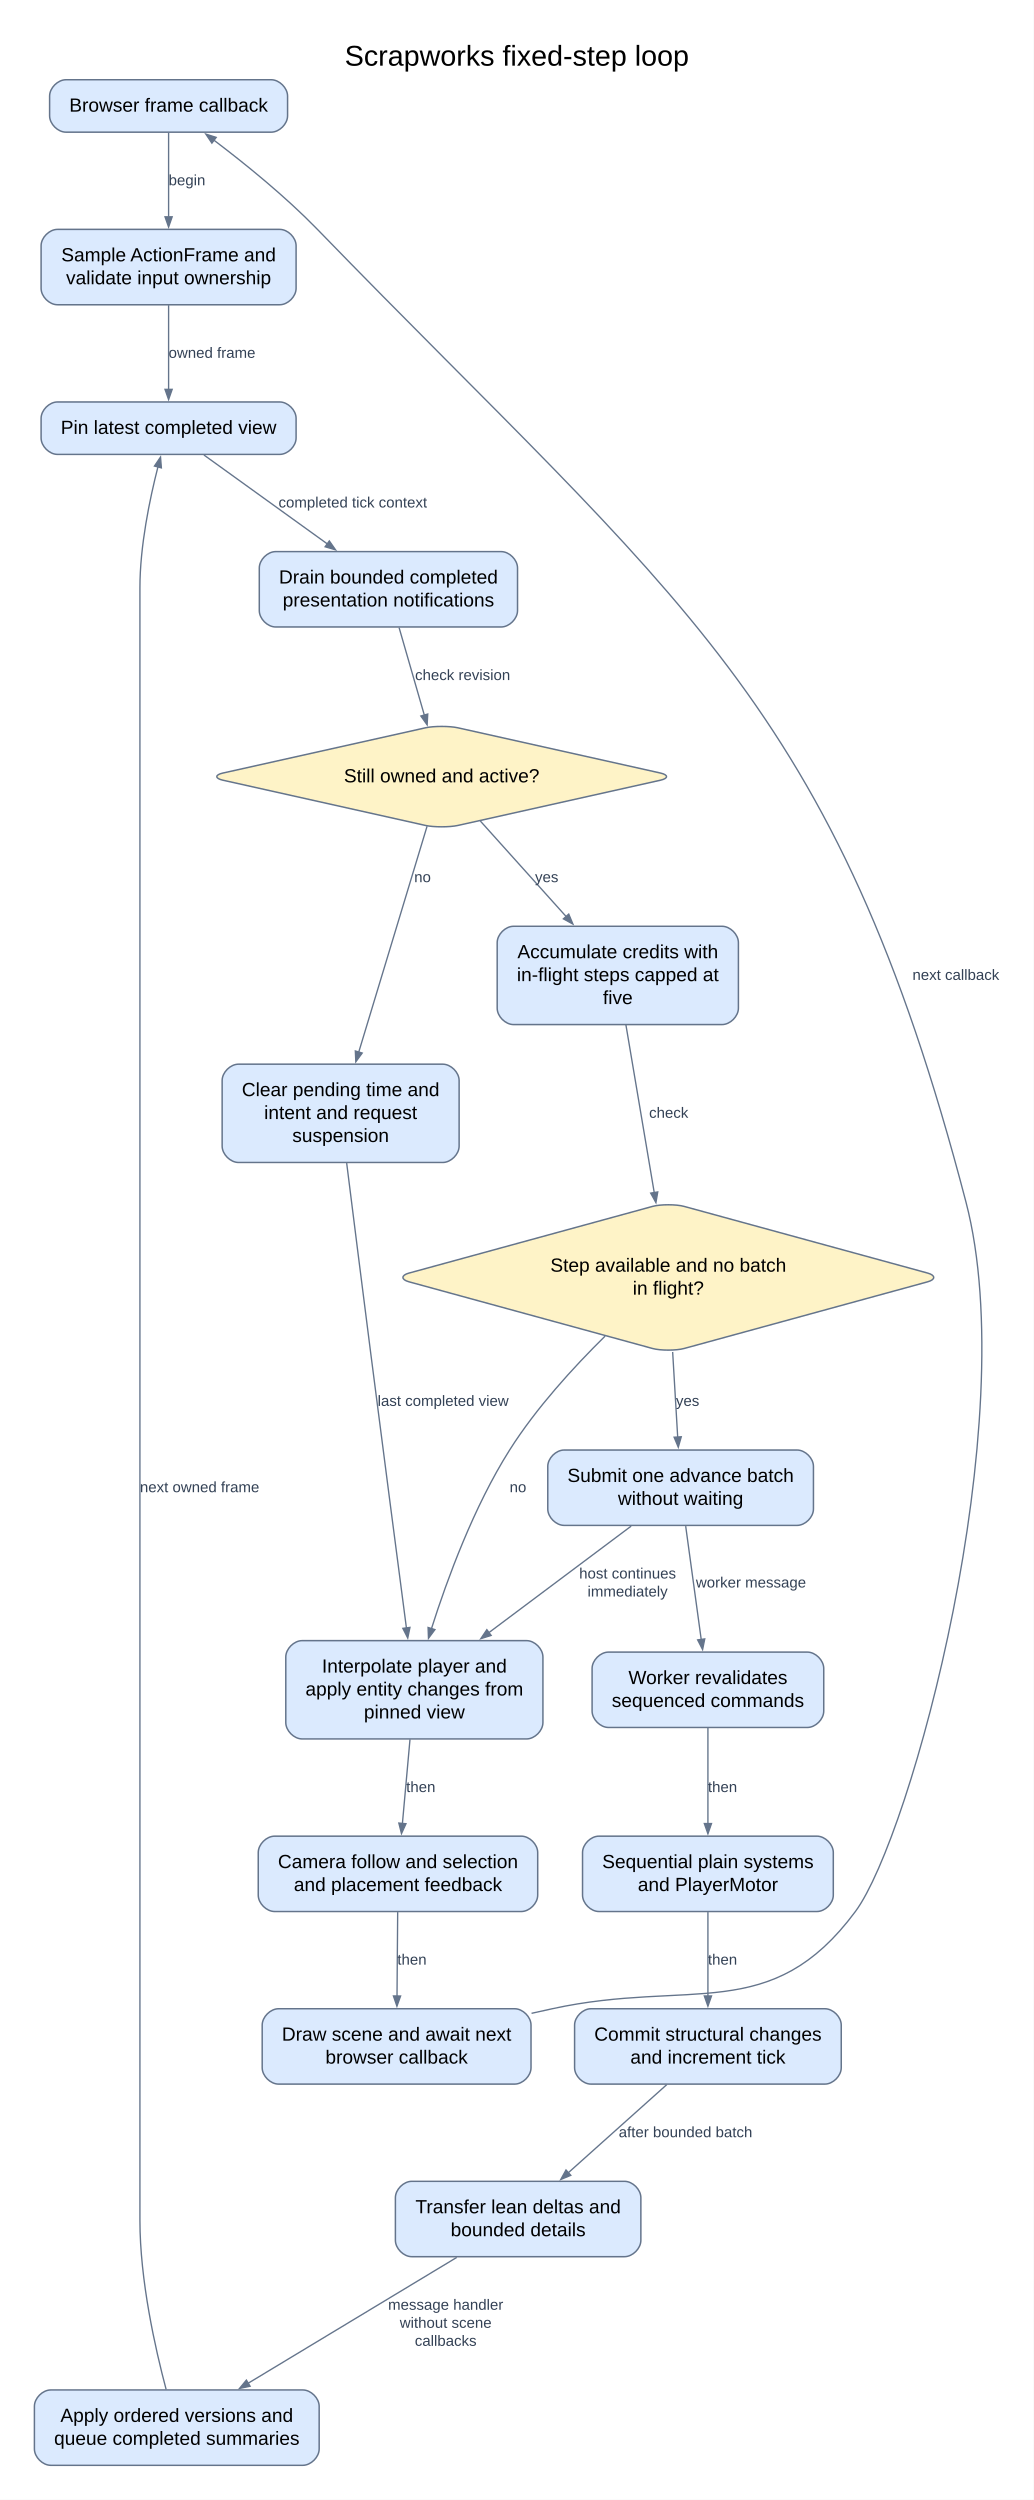
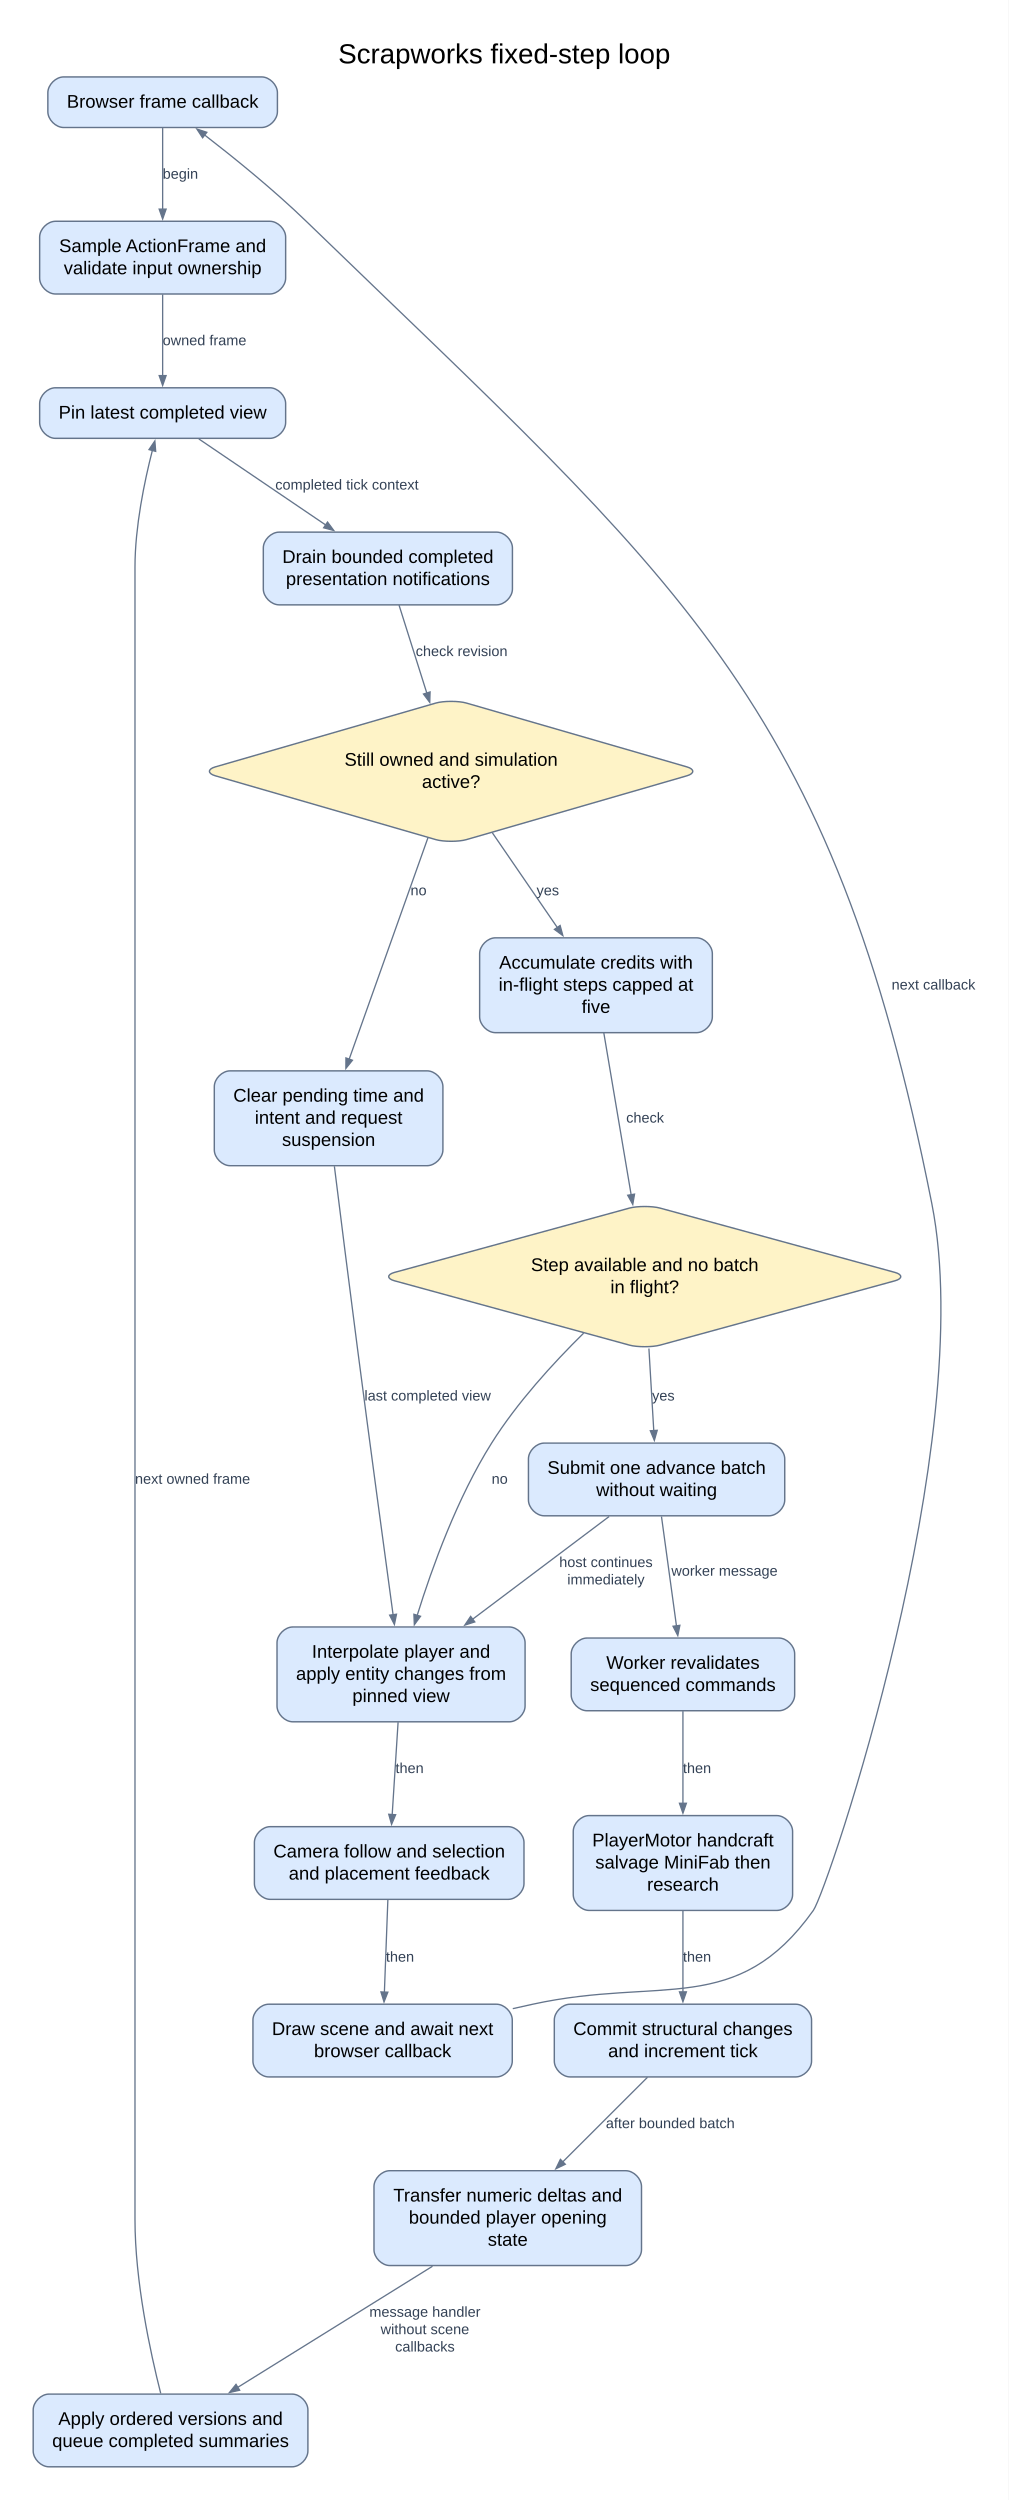
- <svg xmlns="http://www.w3.org/2000/svg" width="757pt" height="1831pt" viewBox="0.00 0.00 757.00 1831.00">
-   <g id="graph0" class="graph" transform="scale(1 1) rotate(0) translate(25.2 1805.6)">
-     <polygon fill="white" stroke="none" points="-25.2,25.2 -25.2,-1805.6 731.87,-1805.6 731.87,25.2 -25.2,25.2" />
-     <text xml:space="preserve" text-anchor="middle" x="353.33" y="-1757.5" font-family="Arial,sans-serif" font-size="21.00">Scrapworks fixed-step loop</text>
+ <svg xmlns="http://www.w3.org/2000/svg" width="766pt" height="1898pt" viewBox="0.00 0.00 766.00 1898.00">
+   <g id="graph0" class="graph" transform="scale(1 1) rotate(0) translate(25.2 1872.8)">
+     <polygon fill="white" stroke="none" points="-25.2,25.2 -25.2,-1872.8 740.49,-1872.8 740.49,25.2 -25.2,25.2" />
+     <text xml:space="preserve" text-anchor="middle" x="357.65" y="-1824.7" font-family="Arial,sans-serif" font-size="21.00">Scrapworks fixed-step loop</text>
    <g id="node1" class="node">
-       <path fill="#dbeafe" stroke="#64748b" stroke-width="1.1" d="M173.42,-1747.2C173.42,-1747.2 23.13,-1747.2 23.13,-1747.2 17.13,-1747.2 11.13,-1741.2 11.13,-1735.2 11.13,-1735.2 11.13,-1720.8 11.13,-1720.8 11.13,-1714.8 17.13,-1708.8 23.13,-1708.8 23.13,-1708.8 173.42,-1708.8 173.42,-1708.8 179.42,-1708.8 185.42,-1714.8 185.42,-1720.8 185.42,-1720.8 185.42,-1735.2 185.42,-1735.2 185.42,-1741.2 179.42,-1747.2 173.42,-1747.2" />
-       <text xml:space="preserve" text-anchor="middle" x="98.28" y="-1723.8" font-family="Arial,sans-serif" font-size="14.00">Browser frame callback</text>
+       <path fill="#dbeafe" stroke="#64748b" stroke-width="1.1" d="M173.42,-1814.4C173.42,-1814.4 23.13,-1814.4 23.13,-1814.4 17.13,-1814.4 11.13,-1808.4 11.13,-1802.4 11.13,-1802.4 11.13,-1788 11.13,-1788 11.13,-1782 17.13,-1776 23.13,-1776 23.13,-1776 173.42,-1776 173.42,-1776 179.42,-1776 185.42,-1782 185.42,-1788 185.42,-1788 185.42,-1802.4 185.42,-1802.4 185.42,-1808.4 179.42,-1814.4 173.42,-1814.4" />
+       <text xml:space="preserve" text-anchor="middle" x="98.28" y="-1791" font-family="Arial,sans-serif" font-size="14.00">Browser frame callback</text>
    </g>
    <g id="node2" class="node">
-       <path fill="#dbeafe" stroke="#64748b" stroke-width="1.1" d="M179.66,-1637.6C179.66,-1637.6 16.9,-1637.6 16.9,-1637.6 10.9,-1637.6 4.9,-1631.6 4.9,-1625.6 4.9,-1625.6 4.9,-1594.4 4.9,-1594.4 4.9,-1588.4 10.9,-1582.4 16.9,-1582.4 16.9,-1582.4 179.66,-1582.4 179.66,-1582.4 185.66,-1582.4 191.66,-1588.4 191.66,-1594.4 191.66,-1594.4 191.66,-1625.6 191.66,-1625.6 191.66,-1631.6 185.66,-1637.6 179.66,-1637.6" />
-       <text xml:space="preserve" text-anchor="middle" x="98.28" y="-1614.2" font-family="Arial,sans-serif" font-size="14.00">Sample ActionFrame and</text>
-       <text xml:space="preserve" text-anchor="middle" x="98.28" y="-1597.4" font-family="Arial,sans-serif" font-size="14.00">validate input ownership</text>
+       <path fill="#dbeafe" stroke="#64748b" stroke-width="1.1" d="M179.66,-1704.8C179.66,-1704.8 16.9,-1704.8 16.9,-1704.8 10.9,-1704.8 4.9,-1698.8 4.9,-1692.8 4.9,-1692.8 4.9,-1661.6 4.9,-1661.6 4.9,-1655.6 10.9,-1649.6 16.9,-1649.6 16.9,-1649.6 179.66,-1649.6 179.66,-1649.6 185.66,-1649.6 191.66,-1655.6 191.66,-1661.6 191.66,-1661.6 191.66,-1692.8 191.66,-1692.8 191.66,-1698.8 185.66,-1704.8 179.66,-1704.8" />
+       <text xml:space="preserve" text-anchor="middle" x="98.28" y="-1681.4" font-family="Arial,sans-serif" font-size="14.00">Sample ActionFrame and</text>
+       <text xml:space="preserve" text-anchor="middle" x="98.28" y="-1664.6" font-family="Arial,sans-serif" font-size="14.00">validate input ownership</text>
    </g>
    <g id="edge1" class="edge">
-       <path fill="none" stroke="#64748b" d="M98.28,-1708.36C98.28,-1691.81 98.28,-1667.17 98.28,-1646.81" />
-       <polygon fill="#64748b" stroke="#64748b" points="100.9,-1646.82 98.28,-1639.32 95.65,-1646.82 100.9,-1646.82" />
-       <text xml:space="preserve" text-anchor="middle" x="111.74" y="-1669.9" font-family="Arial,sans-serif" font-size="11.00" fill="#334155">begin</text>
+       <path fill="none" stroke="#64748b" d="M98.28,-1775.56C98.28,-1759.01 98.28,-1734.37 98.28,-1714.01" />
+       <polygon fill="#64748b" stroke="#64748b" points="100.9,-1714.02 98.28,-1706.52 95.65,-1714.02 100.9,-1714.02" />
+       <text xml:space="preserve" text-anchor="middle" x="111.74" y="-1737.1" font-family="Arial,sans-serif" font-size="11.00" fill="#334155">begin</text>
    </g>
    <g id="node3" class="node">
-       <path fill="#dbeafe" stroke="#64748b" stroke-width="1.1" d="M179.66,-1511.2C179.66,-1511.2 16.9,-1511.2 16.9,-1511.2 10.9,-1511.2 4.9,-1505.2 4.9,-1499.2 4.9,-1499.2 4.9,-1484.8 4.9,-1484.8 4.9,-1478.8 10.9,-1472.8 16.9,-1472.8 16.9,-1472.8 179.66,-1472.8 179.66,-1472.8 185.66,-1472.8 191.66,-1478.8 191.66,-1484.8 191.66,-1484.8 191.66,-1499.2 191.66,-1499.2 191.66,-1505.2 185.66,-1511.2 179.66,-1511.2" />
-       <text xml:space="preserve" text-anchor="middle" x="98.28" y="-1487.8" font-family="Arial,sans-serif" font-size="14.00">Pin latest completed view</text>
+       <path fill="#dbeafe" stroke="#64748b" stroke-width="1.1" d="M179.66,-1578.4C179.66,-1578.4 16.9,-1578.4 16.9,-1578.4 10.9,-1578.4 4.9,-1572.4 4.9,-1566.4 4.9,-1566.4 4.9,-1552 4.9,-1552 4.9,-1546 10.9,-1540 16.9,-1540 16.9,-1540 179.66,-1540 179.66,-1540 185.66,-1540 191.66,-1546 191.66,-1552 191.66,-1552 191.66,-1566.4 191.66,-1566.4 191.66,-1572.4 185.66,-1578.4 179.66,-1578.4" />
+       <text xml:space="preserve" text-anchor="middle" x="98.28" y="-1555" font-family="Arial,sans-serif" font-size="14.00">Pin latest completed view</text>
    </g>
    <g id="edge2" class="edge">
-       <path fill="none" stroke="#64748b" d="M98.28,-1582.1C98.28,-1563.54 98.28,-1538.97 98.28,-1520.33" />
-       <polygon fill="#64748b" stroke="#64748b" points="100.9,-1520.46 98.28,-1512.96 95.65,-1520.46 100.9,-1520.46" />
-       <text xml:space="preserve" text-anchor="middle" x="130.07" y="-1543.5" font-family="Arial,sans-serif" font-size="11.00" fill="#334155">owned frame</text>
+       <path fill="none" stroke="#64748b" d="M98.28,-1649.3C98.28,-1630.74 98.28,-1606.17 98.28,-1587.53" />
+       <polygon fill="#64748b" stroke="#64748b" points="100.9,-1587.66 98.28,-1580.16 95.65,-1587.66 100.9,-1587.66" />
+       <text xml:space="preserve" text-anchor="middle" x="130.07" y="-1610.7" font-family="Arial,sans-serif" font-size="11.00" fill="#334155">owned frame</text>
    </g>
    <g id="node4" class="node">
-       <path fill="#dbeafe" stroke="#64748b" stroke-width="1.1" d="M341.84,-1401.6C341.84,-1401.6 176.71,-1401.6 176.71,-1401.6 170.71,-1401.6 164.71,-1395.6 164.71,-1389.6 164.71,-1389.6 164.71,-1358.4 164.71,-1358.4 164.71,-1352.4 170.71,-1346.4 176.71,-1346.4 176.71,-1346.4 341.84,-1346.4 341.84,-1346.4 347.84,-1346.4 353.84,-1352.4 353.84,-1358.4 353.84,-1358.4 353.84,-1389.6 353.84,-1389.6 353.84,-1395.6 347.84,-1401.6 341.84,-1401.6" />
-       <text xml:space="preserve" text-anchor="middle" x="259.28" y="-1378.2" font-family="Arial,sans-serif" font-size="14.00">Drain bounded completed</text>
-       <text xml:space="preserve" text-anchor="middle" x="259.28" y="-1361.4" font-family="Arial,sans-serif" font-size="14.00">presentation notifications</text>
+       <path fill="#dbeafe" stroke="#64748b" stroke-width="1.1" d="M351.84,-1468.8C351.84,-1468.8 186.71,-1468.8 186.71,-1468.8 180.71,-1468.8 174.71,-1462.8 174.71,-1456.8 174.71,-1456.8 174.71,-1425.6 174.71,-1425.6 174.71,-1419.6 180.71,-1413.6 186.71,-1413.6 186.71,-1413.6 351.84,-1413.6 351.84,-1413.6 357.84,-1413.6 363.84,-1419.6 363.84,-1425.6 363.84,-1425.6 363.84,-1456.8 363.84,-1456.8 363.84,-1462.8 357.84,-1468.8 351.84,-1468.8" />
+       <text xml:space="preserve" text-anchor="middle" x="269.28" y="-1445.4" font-family="Arial,sans-serif" font-size="14.00">Drain bounded completed</text>
+       <text xml:space="preserve" text-anchor="middle" x="269.28" y="-1428.6" font-family="Arial,sans-serif" font-size="14.00">presentation notifications</text>
    </g>
    <g id="edge3" class="edge">
-       <path fill="none" stroke="#64748b" d="M124.15,-1472.36C148.48,-1454.83 185.44,-1428.2 214.55,-1407.23" />
-       <polygon fill="#64748b" stroke="#64748b" points="215.99,-1409.42 220.54,-1402.91 212.92,-1405.16 215.99,-1409.42" />
-       <text xml:space="preserve" text-anchor="middle" x="233.19" y="-1433.9" font-family="Arial,sans-serif" font-size="11.00" fill="#334155">completed tick context</text>
+       <path fill="none" stroke="#64748b" d="M125.75,-1539.56C151.71,-1521.95 191.18,-1495.18 222.16,-1474.16" />
+       <polygon fill="#64748b" stroke="#64748b" points="223.46,-1476.46 228.19,-1470.07 220.51,-1472.11 223.46,-1476.46" />
+       <text xml:space="preserve" text-anchor="middle" x="238.19" y="-1501.1" font-family="Arial,sans-serif" font-size="11.00" fill="#334155">completed tick context</text>
    </g>
    <g id="node5" class="node">
-       <path fill="#fef3c7" stroke="#64748b" stroke-width="1.1" d="M286.57,-1272.59C286.57,-1272.59 137.99,-1239.41 137.99,-1239.41 132.14,-1238.11 132.14,-1235.49 137.99,-1234.19 137.99,-1234.19 286.57,-1201.01 286.57,-1201.01 292.42,-1199.71 304.13,-1199.71 309.99,-1201.01 309.99,-1201.01 458.57,-1234.19 458.57,-1234.19 464.42,-1235.49 464.42,-1238.11 458.57,-1239.41 458.57,-1239.41 309.99,-1272.59 309.99,-1272.59 304.13,-1273.89 292.42,-1273.89 286.57,-1272.59" />
-       <text xml:space="preserve" text-anchor="middle" x="298.28" y="-1232.6" font-family="Arial,sans-serif" font-size="14.00">Still owned and active?</text>
+       <path fill="#fef3c7" stroke="#64748b" stroke-width="1.1" d="M305.75,-1339.06C305.75,-1339.06 138.14,-1290.54 138.14,-1290.54 132.37,-1288.87 132.37,-1285.53 138.14,-1283.86 138.14,-1283.86 305.75,-1235.34 305.75,-1235.34 311.52,-1233.67 323.04,-1233.67 328.81,-1235.34 328.81,-1235.34 496.42,-1283.86 496.42,-1283.86 502.18,-1285.53 502.18,-1288.87 496.42,-1290.54 496.42,-1290.54 328.81,-1339.06 328.81,-1339.06 323.04,-1340.73 311.52,-1340.73 305.75,-1339.06" />
+       <text xml:space="preserve" text-anchor="middle" x="317.28" y="-1291.4" font-family="Arial,sans-serif" font-size="14.00">Still owned and simulation</text>
+       <text xml:space="preserve" text-anchor="middle" x="317.28" y="-1274.6" font-family="Arial,sans-serif" font-size="14.00">active?</text>
    </g>
    <g id="edge4" class="edge">
-       <path fill="none" stroke="#64748b" d="M267.08,-1345.97C272.37,-1327.61 279.49,-1302.92 285.6,-1281.77" />
-       <polygon fill="#64748b" stroke="#64748b" points="288.08,-1282.64 287.63,-1274.71 283.03,-1281.19 288.08,-1282.64" />
-       <text xml:space="preserve" text-anchor="middle" x="313.63" y="-1307.5" font-family="Arial,sans-serif" font-size="11.00" fill="#334155">check revision</text>
+       <path fill="none" stroke="#64748b" d="M277.75,-1413.38C283.6,-1394.85 291.6,-1369.51 298.88,-1346.46" />
+       <polygon fill="#64748b" stroke="#64748b" points="301.31,-1347.48 301.07,-1339.54 296.31,-1345.9 301.31,-1347.48" />
+       <text xml:space="preserve" text-anchor="middle" x="325.25" y="-1374.7" font-family="Arial,sans-serif" font-size="11.00" fill="#334155">check revision</text>
    </g>
    <g id="node6" class="node">
-       <path fill="#dbeafe" stroke="#64748b" stroke-width="1.1" d="M299.06,-1026.2C299.06,-1026.2 149.5,-1026.2 149.5,-1026.2 143.5,-1026.2 137.5,-1020.2 137.5,-1014.2 137.5,-1014.2 137.5,-966.2 137.5,-966.2 137.5,-960.2 143.5,-954.2 149.5,-954.2 149.5,-954.2 299.06,-954.2 299.06,-954.2 305.06,-954.2 311.06,-960.2 311.06,-966.2 311.06,-966.2 311.06,-1014.2 311.06,-1014.2 311.06,-1020.2 305.06,-1026.2 299.06,-1026.2" />
-       <text xml:space="preserve" text-anchor="middle" x="224.28" y="-1002.8" font-family="Arial,sans-serif" font-size="14.00">Clear pending time and</text>
-       <text xml:space="preserve" text-anchor="middle" x="224.28" y="-986" font-family="Arial,sans-serif" font-size="14.00">intent and request</text>
-       <text xml:space="preserve" text-anchor="middle" x="224.28" y="-969.2" font-family="Arial,sans-serif" font-size="14.00">suspension</text>
+       <path fill="#dbeafe" stroke="#64748b" stroke-width="1.1" d="M299.06,-1059.8C299.06,-1059.8 149.5,-1059.8 149.5,-1059.8 143.5,-1059.8 137.5,-1053.8 137.5,-1047.8 137.5,-1047.8 137.5,-999.8 137.5,-999.8 137.5,-993.8 143.5,-987.8 149.5,-987.8 149.5,-987.8 299.06,-987.8 299.06,-987.8 305.06,-987.8 311.06,-993.8 311.06,-999.8 311.06,-999.8 311.06,-1047.8 311.06,-1047.8 311.06,-1053.8 305.06,-1059.8 299.06,-1059.8" />
+       <text xml:space="preserve" text-anchor="middle" x="224.28" y="-1036.4" font-family="Arial,sans-serif" font-size="14.00">Clear pending time and</text>
+       <text xml:space="preserve" text-anchor="middle" x="224.28" y="-1019.6" font-family="Arial,sans-serif" font-size="14.00">intent and request</text>
+       <text xml:space="preserve" text-anchor="middle" x="224.28" y="-1002.8" font-family="Arial,sans-serif" font-size="14.00">suspension</text>
    </g>
    <g id="edge5" class="edge">
-       <path fill="none" stroke="#64748b" d="M287.6,-1200.49C274.37,-1156.78 251.84,-1082.32 237.53,-1035" />
-       <polygon fill="#64748b" stroke="#64748b" points="240.08,-1034.36 235.4,-1027.94 235.05,-1035.88 240.08,-1034.36" />
-       <text xml:space="preserve" text-anchor="middle" x="284.27" y="-1159.5" font-family="Arial,sans-serif" font-size="11.00" fill="#334155">no</text>
+       <path fill="none" stroke="#64748b" d="M299.68,-1236.73C282.43,-1188.23 256.38,-1115.03 239.86,-1068.59" />
+       <polygon fill="#64748b" stroke="#64748b" points="242.38,-1067.86 237.4,-1061.67 237.44,-1069.62 242.38,-1067.86" />
+       <text xml:space="preserve" text-anchor="middle" x="292.56" y="-1193.1" font-family="Arial,sans-serif" font-size="11.00" fill="#334155">no</text>
    </g>
    <g id="node7" class="node">
-       <path fill="#dbeafe" stroke="#64748b" stroke-width="1.1" d="M503.61,-1127.2C503.61,-1127.2 350.94,-1127.2 350.94,-1127.2 344.94,-1127.2 338.94,-1121.2 338.94,-1115.2 338.94,-1115.2 338.94,-1067.2 338.94,-1067.2 338.94,-1061.2 344.94,-1055.2 350.94,-1055.2 350.94,-1055.2 503.61,-1055.2 503.61,-1055.2 509.61,-1055.2 515.61,-1061.2 515.61,-1067.2 515.61,-1067.2 515.61,-1115.2 515.61,-1115.2 515.61,-1121.2 509.61,-1127.2 503.61,-1127.2" />
-       <text xml:space="preserve" text-anchor="middle" x="427.28" y="-1103.8" font-family="Arial,sans-serif" font-size="14.00">Accumulate credits with</text>
-       <text xml:space="preserve" text-anchor="middle" x="427.28" y="-1087" font-family="Arial,sans-serif" font-size="14.00">in-flight steps capped at</text>
-       <text xml:space="preserve" text-anchor="middle" x="427.28" y="-1070.2" font-family="Arial,sans-serif" font-size="14.00">five</text>
+       <path fill="#dbeafe" stroke="#64748b" stroke-width="1.1" d="M503.61,-1160.8C503.61,-1160.8 350.94,-1160.8 350.94,-1160.8 344.94,-1160.8 338.94,-1154.8 338.94,-1148.8 338.94,-1148.8 338.94,-1100.8 338.94,-1100.8 338.94,-1094.8 344.94,-1088.8 350.94,-1088.8 350.94,-1088.8 503.61,-1088.8 503.61,-1088.8 509.61,-1088.8 515.61,-1094.8 515.61,-1100.8 515.61,-1100.8 515.61,-1148.8 515.61,-1148.8 515.61,-1154.8 509.61,-1160.8 503.61,-1160.8" />
+       <text xml:space="preserve" text-anchor="middle" x="427.28" y="-1137.4" font-family="Arial,sans-serif" font-size="14.00">Accumulate credits with</text>
+       <text xml:space="preserve" text-anchor="middle" x="427.28" y="-1120.6" font-family="Arial,sans-serif" font-size="14.00">in-flight steps capped at</text>
+       <text xml:space="preserve" text-anchor="middle" x="427.28" y="-1103.8" font-family="Arial,sans-serif" font-size="14.00">five</text>
    </g>
    <g id="edge6" class="edge">
-       <path fill="none" stroke="#64748b" d="M326.59,-1204.29C345.08,-1183.7 369.45,-1156.57 389.58,-1134.17" />
-       <polygon fill="#64748b" stroke="#64748b" points="391.34,-1136.14 394.4,-1128.8 387.43,-1132.63 391.34,-1136.14" />
-       <text xml:space="preserve" text-anchor="middle" x="375.21" y="-1159.5" font-family="Arial,sans-serif" font-size="11.00" fill="#334155">yes</text>
+       <path fill="none" stroke="#64748b" d="M348.51,-1240.66C364.03,-1218.03 382.68,-1190.84 397.93,-1168.59" />
+       <polygon fill="#64748b" stroke="#64748b" points="400.04,-1170.17 402.11,-1162.5 395.71,-1167.2 400.04,-1170.17" />
+       <text xml:space="preserve" text-anchor="middle" x="390.69" y="-1193.1" font-family="Arial,sans-serif" font-size="11.00" fill="#334155">yes</text>
    </g>
    <g id="node15" class="node">
-       <path fill="#dbeafe" stroke="#64748b" stroke-width="1.1" d="M360.44,-604C360.44,-604 196.11,-604 196.11,-604 190.11,-604 184.11,-598 184.11,-592 184.11,-592 184.11,-544 184.11,-544 184.11,-538 190.11,-532 196.11,-532 196.11,-532 360.44,-532 360.44,-532 366.44,-532 372.44,-538 372.44,-544 372.44,-544 372.44,-592 372.44,-592 372.44,-598 366.44,-604 360.44,-604" />
-       <text xml:space="preserve" text-anchor="middle" x="278.28" y="-580.6" font-family="Arial,sans-serif" font-size="14.00">Interpolate player and</text>
-       <text xml:space="preserve" text-anchor="middle" x="278.28" y="-563.8" font-family="Arial,sans-serif" font-size="14.00">apply entity changes from</text>
-       <text xml:space="preserve" text-anchor="middle" x="278.28" y="-547" font-family="Arial,sans-serif" font-size="14.00">pinned view</text>
+       <path fill="#dbeafe" stroke="#64748b" stroke-width="1.1" d="M361.44,-637.6C361.44,-637.6 197.11,-637.6 197.11,-637.6 191.11,-637.6 185.11,-631.6 185.11,-625.6 185.11,-625.6 185.11,-577.6 185.11,-577.6 185.11,-571.6 191.11,-565.6 197.11,-565.6 197.11,-565.6 361.44,-565.6 361.44,-565.6 367.44,-565.6 373.44,-571.6 373.44,-577.6 373.44,-577.6 373.44,-625.6 373.44,-625.6 373.44,-631.6 367.44,-637.6 361.44,-637.6" />
+       <text xml:space="preserve" text-anchor="middle" x="279.28" y="-614.2" font-family="Arial,sans-serif" font-size="14.00">Interpolate player and</text>
+       <text xml:space="preserve" text-anchor="middle" x="279.28" y="-597.4" font-family="Arial,sans-serif" font-size="14.00">apply entity changes from</text>
+       <text xml:space="preserve" text-anchor="middle" x="279.28" y="-580.6" font-family="Arial,sans-serif" font-size="14.00">pinned view</text>
    </g>
    <g id="edge17" class="edge">
-       <path fill="none" stroke="#64748b" d="M228.7,-953.79C233.12,-918.55 240.11,-862.93 246.28,-814.8 255.32,-744.28 266.02,-662.4 272.47,-613.2" />
-       <polygon fill="#64748b" stroke="#64748b" points="275.05,-613.69 273.43,-605.91 269.85,-613 275.05,-613.69" />
-       <text xml:space="preserve" text-anchor="middle" x="299.37" y="-775.9" font-family="Arial,sans-serif" font-size="11.00" fill="#334155">last completed view</text>
+       <path fill="none" stroke="#64748b" d="M228.66,-987.38C233.04,-952.14 240.01,-896.52 246.28,-848.4 255.46,-777.86 266.54,-695.99 273.24,-646.8" />
+       <polygon fill="#64748b" stroke="#64748b" points="275.82,-647.29 274.23,-639.5 270.62,-646.58 275.82,-647.29" />
+       <text xml:space="preserve" text-anchor="middle" x="299.47" y="-809.5" font-family="Arial,sans-serif" font-size="11.00" fill="#334155">last completed view</text>
    </g>
    <g id="node8" class="node">
-       <path fill="#fef3c7" stroke="#64748b" stroke-width="1.1" d="M452.7,-922.03C452.7,-922.03 274.25,-873.17 274.25,-873.17 268.47,-871.58 268.47,-868.42 274.25,-866.83 274.25,-866.83 452.7,-817.97 452.7,-817.97 458.49,-816.38 470.07,-816.38 475.85,-817.97 475.85,-817.97 654.3,-866.83 654.3,-866.83 660.09,-868.42 660.09,-871.58 654.3,-873.17 654.3,-873.17 475.85,-922.03 475.85,-922.03 470.07,-923.62 458.49,-923.62 452.7,-922.03" />
-       <text xml:space="preserve" text-anchor="middle" x="464.28" y="-874.2" font-family="Arial,sans-serif" font-size="14.00">Step available and no batch</text>
-       <text xml:space="preserve" text-anchor="middle" x="464.28" y="-857.4" font-family="Arial,sans-serif" font-size="14.00">in flight?</text>
+       <path fill="#fef3c7" stroke="#64748b" stroke-width="1.1" d="M452.7,-955.63C452.7,-955.63 274.25,-906.77 274.25,-906.77 268.47,-905.18 268.47,-902.02 274.25,-900.43 274.25,-900.43 452.7,-851.57 452.7,-851.57 458.49,-849.98 470.07,-849.98 475.85,-851.57 475.85,-851.57 654.3,-900.43 654.3,-900.43 660.09,-902.02 660.09,-905.18 654.3,-906.77 654.3,-906.77 475.85,-955.63 475.85,-955.63 470.07,-957.22 458.49,-957.22 452.7,-955.63" />
+       <text xml:space="preserve" text-anchor="middle" x="464.28" y="-907.8" font-family="Arial,sans-serif" font-size="14.00">Step available and no batch</text>
+       <text xml:space="preserve" text-anchor="middle" x="464.28" y="-891" font-family="Arial,sans-serif" font-size="14.00">in flight?</text>
    </g>
    <g id="edge7" class="edge">
-       <path fill="none" stroke="#64748b" d="M433.22,-1054.98C438.81,-1021.9 447.28,-971.71 453.97,-932.1" />
-       <polygon fill="#64748b" stroke="#64748b" points="456.54,-932.63 455.2,-924.8 451.36,-931.76 456.54,-932.63" />
-       <text xml:space="preserve" text-anchor="middle" x="464.55" y="-986.9" font-family="Arial,sans-serif" font-size="11.00" fill="#334155">check</text>
+       <path fill="none" stroke="#64748b" d="M433.22,-1088.58C438.81,-1055.5 447.28,-1005.31 453.97,-965.7" />
+       <polygon fill="#64748b" stroke="#64748b" points="456.54,-966.23 455.2,-958.4 451.36,-965.36 456.54,-966.23" />
+       <text xml:space="preserve" text-anchor="middle" x="464.55" y="-1020.5" font-family="Arial,sans-serif" font-size="11.00" fill="#334155">check</text>
    </g>
    <g id="node9" class="node">
-       <path fill="#dbeafe" stroke="#64748b" stroke-width="1.1" d="M558.57,-743.6C558.57,-743.6 387.99,-743.6 387.99,-743.6 381.99,-743.6 375.99,-737.6 375.99,-731.6 375.99,-731.6 375.99,-700.4 375.99,-700.4 375.99,-694.4 381.99,-688.4 387.99,-688.4 387.99,-688.4 558.57,-688.4 558.57,-688.4 564.57,-688.4 570.57,-694.4 570.57,-700.4 570.57,-700.4 570.57,-731.6 570.57,-731.6 570.57,-737.6 564.57,-743.6 558.57,-743.6" />
-       <text xml:space="preserve" text-anchor="middle" x="473.28" y="-720.2" font-family="Arial,sans-serif" font-size="14.00">Submit one advance batch</text>
-       <text xml:space="preserve" text-anchor="middle" x="473.28" y="-703.4" font-family="Arial,sans-serif" font-size="14.00">without waiting</text>
+       <path fill="#dbeafe" stroke="#64748b" stroke-width="1.1" d="M558.57,-777.2C558.57,-777.2 387.99,-777.2 387.99,-777.2 381.99,-777.2 375.99,-771.2 375.99,-765.2 375.99,-765.2 375.99,-734 375.99,-734 375.99,-728 381.99,-722 387.99,-722 387.99,-722 558.57,-722 558.57,-722 564.57,-722 570.57,-728 570.57,-734 570.57,-734 570.57,-765.2 570.57,-765.2 570.57,-771.2 564.57,-777.2 558.57,-777.2" />
+       <text xml:space="preserve" text-anchor="middle" x="473.28" y="-753.8" font-family="Arial,sans-serif" font-size="14.00">Submit one advance batch</text>
+       <text xml:space="preserve" text-anchor="middle" x="473.28" y="-737" font-family="Arial,sans-serif" font-size="14.00">without waiting</text>
    </g>
    <g id="edge8" class="edge">
-       <path fill="none" stroke="#64748b" d="M467.45,-815.41C468.68,-794.7 470.05,-771.54 471.15,-752.9" />
-       <polygon fill="#64748b" stroke="#64748b" points="473.76,-753.3 471.58,-745.65 468.52,-752.99 473.76,-753.3" />
-       <text xml:space="preserve" text-anchor="middle" x="478.41" y="-775.9" font-family="Arial,sans-serif" font-size="11.00" fill="#334155">yes</text>
+       <path fill="none" stroke="#64748b" d="M467.45,-849.01C468.68,-828.3 470.05,-805.14 471.15,-786.5" />
+       <polygon fill="#64748b" stroke="#64748b" points="473.76,-786.9 471.58,-779.25 468.52,-786.59 473.76,-786.9" />
+       <text xml:space="preserve" text-anchor="middle" x="478.41" y="-809.5" font-family="Arial,sans-serif" font-size="11.00" fill="#334155">yes</text>
    </g>
    <g id="edge15" class="edge">
-       <path fill="none" stroke="#64748b" d="M417.99,-827.06C394.7,-804.12 367.4,-774.21 348.04,-743.6 321.88,-702.22 302.43,-649.4 290.8,-612.75" />
-       <polygon fill="#64748b" stroke="#64748b" points="293.35,-612.08 288.61,-605.7 288.33,-613.64 293.35,-612.08" />
-       <text xml:space="preserve" text-anchor="middle" x="354.16" y="-712.7" font-family="Arial,sans-serif" font-size="11.00" fill="#334155">no</text>
+       <path fill="none" stroke="#64748b" d="M417.92,-860.69C394.62,-837.77 367.32,-807.86 348.04,-777.2 322.03,-735.84 302.9,-683.01 291.51,-646.35" />
+       <polygon fill="#64748b" stroke="#64748b" points="294.06,-645.72 289.36,-639.31 289.04,-647.25 294.06,-645.72" />
+       <text xml:space="preserve" text-anchor="middle" x="354.16" y="-746.3" font-family="Arial,sans-serif" font-size="11.00" fill="#334155">no</text>
    </g>
    <g id="node10" class="node">
-       <path fill="#dbeafe" stroke="#64748b" stroke-width="1.1" d="M566.11,-595.6C566.11,-595.6 420.45,-595.6 420.45,-595.6 414.45,-595.6 408.45,-589.6 408.45,-583.6 408.45,-583.6 408.45,-552.4 408.45,-552.4 408.45,-546.4 414.45,-540.4 420.45,-540.4 420.45,-540.4 566.11,-540.4 566.11,-540.4 572.11,-540.4 578.11,-546.4 578.11,-552.4 578.11,-552.4 578.11,-583.6 578.11,-583.6 578.11,-589.6 572.11,-595.6 566.11,-595.6" />
-       <text xml:space="preserve" text-anchor="middle" x="493.28" y="-572.2" font-family="Arial,sans-serif" font-size="14.00">Worker revalidates</text>
-       <text xml:space="preserve" text-anchor="middle" x="493.28" y="-555.4" font-family="Arial,sans-serif" font-size="14.00">sequenced commands</text>
+       <path fill="#dbeafe" stroke="#64748b" stroke-width="1.1" d="M566.11,-629.2C566.11,-629.2 420.45,-629.2 420.45,-629.2 414.45,-629.2 408.45,-623.2 408.45,-617.2 408.45,-617.2 408.45,-586 408.45,-586 408.45,-580 414.45,-574 420.45,-574 420.45,-574 566.11,-574 566.11,-574 572.11,-574 578.11,-580 578.11,-586 578.11,-586 578.11,-617.2 578.11,-617.2 578.11,-623.2 572.11,-629.2 566.11,-629.2" />
+       <text xml:space="preserve" text-anchor="middle" x="493.28" y="-605.8" font-family="Arial,sans-serif" font-size="14.00">Worker revalidates</text>
+       <text xml:space="preserve" text-anchor="middle" x="493.28" y="-589" font-family="Arial,sans-serif" font-size="14.00">sequenced commands</text>
    </g>
    <g id="edge9" class="edge">
-       <path fill="none" stroke="#64748b" d="M476.99,-687.88C480.21,-664.42 484.88,-630.33 488.39,-604.67" />
-       <polygon fill="#64748b" stroke="#64748b" points="490.96,-605.26 489.38,-597.47 485.76,-604.55 490.96,-605.26" />
-       <text xml:space="preserve" text-anchor="middle" x="524.82" y="-642.9" font-family="Arial,sans-serif" font-size="11.00" fill="#334155">worker message</text>
+       <path fill="none" stroke="#64748b" d="M476.99,-721.48C480.21,-698.02 484.88,-663.93 488.39,-638.27" />
+       <polygon fill="#64748b" stroke="#64748b" points="490.96,-638.86 489.38,-631.07 485.76,-638.15 490.96,-638.86" />
+       <text xml:space="preserve" text-anchor="middle" x="524.82" y="-676.5" font-family="Arial,sans-serif" font-size="11.00" fill="#334155">worker message</text>
    </g>
    <g id="edge16" class="edge">
-       <path fill="none" stroke="#64748b" d="M437.06,-687.88C407.75,-665.94 366.02,-634.7 332.7,-609.75" />
-       <polygon fill="#64748b" stroke="#64748b" points="334.51,-607.82 326.94,-605.43 331.37,-612.03 334.51,-607.82" />
-       <text xml:space="preserve" text-anchor="middle" x="434.45" y="-649.5" font-family="Arial,sans-serif" font-size="11.00" fill="#334155">host continues</text>
-       <text xml:space="preserve" text-anchor="middle" x="434.45" y="-636.3" font-family="Arial,sans-serif" font-size="11.00" fill="#334155">immediately</text>
+       <path fill="none" stroke="#64748b" d="M437.24,-721.48C408.09,-699.54 366.57,-668.3 333.42,-643.35" />
+       <polygon fill="#64748b" stroke="#64748b" points="335.26,-641.45 327.69,-639.03 332.11,-645.64 335.26,-641.45" />
+       <text xml:space="preserve" text-anchor="middle" x="434.83" y="-683.1" font-family="Arial,sans-serif" font-size="11.00" fill="#334155">host continues</text>
+       <text xml:space="preserve" text-anchor="middle" x="434.83" y="-669.9" font-family="Arial,sans-serif" font-size="11.00" fill="#334155">immediately</text>
    </g>
    <g id="node11" class="node">
-       <path fill="#dbeafe" stroke="#64748b" stroke-width="1.1" d="M573.11,-460.8C573.11,-460.8 413.45,-460.8 413.45,-460.8 407.45,-460.8 401.45,-454.8 401.45,-448.8 401.45,-448.8 401.45,-417.6 401.45,-417.6 401.45,-411.6 407.45,-405.6 413.45,-405.6 413.45,-405.6 573.11,-405.6 573.11,-405.6 579.11,-405.6 585.11,-411.6 585.11,-417.6 585.11,-417.6 585.11,-448.8 585.11,-448.8 585.11,-454.8 579.11,-460.8 573.11,-460.8" />
-       <text xml:space="preserve" text-anchor="middle" x="493.28" y="-437.4" font-family="Arial,sans-serif" font-size="14.00">Sequential plain systems</text>
-       <text xml:space="preserve" text-anchor="middle" x="493.28" y="-420.6" font-family="Arial,sans-serif" font-size="14.00">and PlayerMotor</text>
+       <path fill="#dbeafe" stroke="#64748b" stroke-width="1.1" d="M564.54,-494.4C564.54,-494.4 422.01,-494.4 422.01,-494.4 416.01,-494.4 410.01,-488.4 410.01,-482.4 410.01,-482.4 410.01,-434.4 410.01,-434.4 410.01,-428.4 416.01,-422.4 422.01,-422.4 422.01,-422.4 564.54,-422.4 564.54,-422.4 570.54,-422.4 576.54,-428.4 576.54,-434.4 576.54,-434.4 576.54,-482.4 576.54,-482.4 576.54,-488.4 570.54,-494.4 564.54,-494.4" />
+       <text xml:space="preserve" text-anchor="middle" x="493.28" y="-471" font-family="Arial,sans-serif" font-size="14.00">PlayerMotor handcraft</text>
+       <text xml:space="preserve" text-anchor="middle" x="493.28" y="-454.2" font-family="Arial,sans-serif" font-size="14.00">salvage MiniFab then</text>
+       <text xml:space="preserve" text-anchor="middle" x="493.28" y="-437.4" font-family="Arial,sans-serif" font-size="14.00">research</text>
    </g>
    <g id="edge10" class="edge">
-       <path fill="none" stroke="#64748b" d="M493.28,-540.13C493.28,-519.88 493.28,-491.91 493.28,-469.8" />
-       <polygon fill="#64748b" stroke="#64748b" points="495.9,-470.05 493.28,-462.55 490.65,-470.05 495.9,-470.05" />
-       <text xml:space="preserve" text-anchor="middle" x="503.98" y="-493.1" font-family="Arial,sans-serif" font-size="11.00" fill="#334155">then</text>
+       <path fill="none" stroke="#64748b" d="M493.28,-573.71C493.28,-553.93 493.28,-526.61 493.28,-503.63" />
+       <polygon fill="#64748b" stroke="#64748b" points="495.9,-503.75 493.28,-496.25 490.65,-503.75 495.9,-503.75" />
+       <text xml:space="preserve" text-anchor="middle" x="503.98" y="-526.7" font-family="Arial,sans-serif" font-size="11.00" fill="#334155">then</text>
    </g>
    <g id="node12" class="node">
-       <path fill="#dbeafe" stroke="#64748b" stroke-width="1.1" d="M578.93,-334.4C578.93,-334.4 407.63,-334.4 407.63,-334.4 401.63,-334.4 395.63,-328.4 395.63,-322.4 395.63,-322.4 395.63,-291.2 395.63,-291.2 395.63,-285.2 401.63,-279.2 407.63,-279.2 407.63,-279.2 578.93,-279.2 578.93,-279.2 584.93,-279.2 590.93,-285.2 590.93,-291.2 590.93,-291.2 590.93,-322.4 590.93,-322.4 590.93,-328.4 584.93,-334.4 578.93,-334.4" />
-       <text xml:space="preserve" text-anchor="middle" x="493.28" y="-311" font-family="Arial,sans-serif" font-size="14.00">Commit structural changes</text>
-       <text xml:space="preserve" text-anchor="middle" x="493.28" y="-294.2" font-family="Arial,sans-serif" font-size="14.00">and increment tick</text>
+       <path fill="#dbeafe" stroke="#64748b" stroke-width="1.1" d="M578.93,-351.2C578.93,-351.2 407.63,-351.2 407.63,-351.2 401.63,-351.2 395.63,-345.2 395.63,-339.2 395.63,-339.2 395.63,-308 395.63,-308 395.63,-302 401.63,-296 407.63,-296 407.63,-296 578.93,-296 578.93,-296 584.93,-296 590.93,-302 590.93,-308 590.93,-308 590.93,-339.2 590.93,-339.2 590.93,-345.2 584.93,-351.2 578.93,-351.2" />
+       <text xml:space="preserve" text-anchor="middle" x="493.28" y="-327.8" font-family="Arial,sans-serif" font-size="14.00">Commit structural changes</text>
+       <text xml:space="preserve" text-anchor="middle" x="493.28" y="-311" font-family="Arial,sans-serif" font-size="14.00">and increment tick</text>
    </g>
    <g id="edge11" class="edge">
-       <path fill="none" stroke="#64748b" d="M493.28,-405.21C493.28,-387.19 493.28,-363.31 493.28,-343.7" />
-       <polygon fill="#64748b" stroke="#64748b" points="495.9,-343.75 493.28,-336.25 490.65,-343.75 495.9,-343.75" />
-       <text xml:space="preserve" text-anchor="middle" x="503.98" y="-366.7" font-family="Arial,sans-serif" font-size="11.00" fill="#334155">then</text>
+       <path fill="none" stroke="#64748b" d="M493.28,-422.16C493.28,-403.14 493.28,-379.71 493.28,-360.58" />
+       <polygon fill="#64748b" stroke="#64748b" points="495.9,-360.59 493.28,-353.09 490.65,-360.59 495.9,-360.59" />
+       <text xml:space="preserve" text-anchor="middle" x="503.98" y="-383.5" font-family="Arial,sans-serif" font-size="11.00" fill="#334155">then</text>
    </g>
    <g id="node13" class="node">
-       <path fill="#dbeafe" stroke="#64748b" stroke-width="1.1" d="M432.17,-208C432.17,-208 276.39,-208 276.39,-208 270.39,-208 264.39,-202 264.39,-196 264.39,-196 264.39,-164.8 264.39,-164.8 264.39,-158.8 270.39,-152.8 276.39,-152.8 276.39,-152.8 432.17,-152.8 432.17,-152.8 438.17,-152.8 444.17,-158.8 444.17,-164.8 444.17,-164.8 444.17,-196 444.17,-196 444.17,-202 438.17,-208 432.17,-208" />
-       <text xml:space="preserve" text-anchor="middle" x="354.28" y="-184.6" font-family="Arial,sans-serif" font-size="14.00">Transfer lean deltas and</text>
-       <text xml:space="preserve" text-anchor="middle" x="354.28" y="-167.8" font-family="Arial,sans-serif" font-size="14.00">bounded details</text>
+       <path fill="#dbeafe" stroke="#64748b" stroke-width="1.1" d="M449.83,-224.8C449.83,-224.8 270.73,-224.8 270.73,-224.8 264.73,-224.8 258.73,-218.8 258.73,-212.8 258.73,-212.8 258.73,-164.8 258.73,-164.8 258.73,-158.8 264.73,-152.8 270.73,-152.8 270.73,-152.8 449.83,-152.8 449.83,-152.8 455.83,-152.8 461.83,-158.8 461.83,-164.8 461.83,-164.8 461.83,-212.8 461.83,-212.8 461.83,-218.8 455.83,-224.8 449.83,-224.8" />
+       <text xml:space="preserve" text-anchor="middle" x="360.28" y="-201.4" font-family="Arial,sans-serif" font-size="14.00">Transfer numeric deltas and</text>
+       <text xml:space="preserve" text-anchor="middle" x="360.28" y="-184.6" font-family="Arial,sans-serif" font-size="14.00">bounded player opening</text>
+       <text xml:space="preserve" text-anchor="middle" x="360.28" y="-167.8" font-family="Arial,sans-serif" font-size="14.00">state</text>
    </g>
    <g id="edge12" class="edge">
-       <path fill="none" stroke="#64748b" d="M463.12,-278.81C441.9,-259.82 413.38,-234.3 390.86,-214.14" />
-       <polygon fill="#64748b" stroke="#64748b" points="392.85,-212.4 385.51,-209.35 389.35,-216.31 392.85,-212.4" />
-       <text xml:space="preserve" text-anchor="middle" x="476.87" y="-240.3" font-family="Arial,sans-serif" font-size="11.00" fill="#334155">after bounded batch</text>
+       <path fill="none" stroke="#64748b" d="M466.36,-295.73C447.85,-277.24 422.9,-252.33 401.85,-231.3" />
+       <polygon fill="#64748b" stroke="#64748b" points="403.97,-229.71 396.81,-226.27 400.26,-233.43 403.97,-229.71" />
+       <text xml:space="preserve" text-anchor="middle" x="483.67" y="-257.1" font-family="Arial,sans-serif" font-size="11.00" fill="#334155">after bounded batch</text>
    </g>
    <g id="node14" class="node">
      <path fill="#dbeafe" stroke="#64748b" stroke-width="1.1" d="M196.56,-55.2C196.56,-55.2 12,-55.2 12,-55.2 6,-55.2 0,-49.2 0,-43.2 0,-43.2 0,-12 0,-12 0,-6 6,0 12,0 12,0 196.56,0 196.56,0 202.56,0 208.56,-6 208.56,-12 208.56,-12 208.56,-43.2 208.56,-43.2 208.56,-49.2 202.56,-55.2 196.56,-55.2" />
      <text xml:space="preserve" text-anchor="middle" x="104.28" y="-31.8" font-family="Arial,sans-serif" font-size="14.00">Apply ordered versions and</text>
      <text xml:space="preserve" text-anchor="middle" x="104.28" y="-15" font-family="Arial,sans-serif" font-size="14.00">queue completed summaries</text>
    </g>
    <g id="edge13" class="edge">
-       <path fill="none" stroke="#64748b" d="M309.3,-152.27C266.37,-126.37 201.73,-87.38 156.54,-60.12" />
-       <polygon fill="#64748b" stroke="#64748b" points="157.98,-57.92 150.2,-56.3 155.26,-62.42 157.98,-57.92" />
-       <text xml:space="preserve" text-anchor="middle" x="301.22" y="-113.9" font-family="Arial,sans-serif" font-size="11.00" fill="#334155">message handler</text>
-       <text xml:space="preserve" text-anchor="middle" x="301.22" y="-100.7" font-family="Arial,sans-serif" font-size="11.00" fill="#334155">without scene</text>
-       <text xml:space="preserve" text-anchor="middle" x="301.22" y="-87.5" font-family="Arial,sans-serif" font-size="11.00" fill="#334155">callbacks</text>
+       <path fill="none" stroke="#64748b" d="M303.15,-152.27C258.8,-124.69 197.88,-86.81 155.19,-60.26" />
+       <polygon fill="#64748b" stroke="#64748b" points="156.75,-58.14 149,-56.41 153.98,-62.6 156.75,-58.14" />
+       <text xml:space="preserve" text-anchor="middle" x="297.4" y="-113.9" font-family="Arial,sans-serif" font-size="11.00" fill="#334155">message handler</text>
+       <text xml:space="preserve" text-anchor="middle" x="297.4" y="-100.7" font-family="Arial,sans-serif" font-size="11.00" fill="#334155">without scene</text>
+       <text xml:space="preserve" text-anchor="middle" x="297.4" y="-87.5" font-family="Arial,sans-serif" font-size="11.00" fill="#334155">callbacks</text>
    </g>
    <g id="edge14" class="edge">
-       <path fill="none" stroke="#64748b" d="M96.47,-55.58C88.5,-85.56 77.28,-135.52 77.28,-179.4 77.28,-1375 77.28,-1375 77.28,-1375 77.28,-1405.72 84.5,-1440.28 90.47,-1463.63" />
-       <polygon fill="#64748b" stroke="#64748b" points="87.92,-1464.26 92.37,-1470.84 92.99,-1462.92 87.92,-1464.26" />
-       <text xml:space="preserve" text-anchor="middle" x="121" y="-712.7" font-family="Arial,sans-serif" font-size="11.00" fill="#334155">next owned frame</text>
+       <path fill="none" stroke="#64748b" d="M96.83,-55.69C88.84,-87.18 77.28,-140.84 77.28,-187.8 77.28,-1442.2 77.28,-1442.2 77.28,-1442.2 77.28,-1472.92 84.5,-1507.48 90.47,-1530.83" />
+       <polygon fill="#64748b" stroke="#64748b" points="87.92,-1531.46 92.37,-1538.04 92.99,-1530.12 87.92,-1531.46" />
+       <text xml:space="preserve" text-anchor="middle" x="121" y="-746.3" font-family="Arial,sans-serif" font-size="11.00" fill="#334155">next owned frame</text>
    </g>
    <g id="node16" class="node">
-       <path fill="#dbeafe" stroke="#64748b" stroke-width="1.1" d="M356.61,-460.8C356.61,-460.8 175.94,-460.8 175.94,-460.8 169.94,-460.8 163.94,-454.8 163.94,-448.8 163.94,-448.8 163.94,-417.6 163.94,-417.6 163.94,-411.6 169.94,-405.6 175.94,-405.6 175.94,-405.6 356.61,-405.6 356.61,-405.6 362.61,-405.6 368.61,-411.6 368.61,-417.6 368.61,-417.6 368.61,-448.8 368.61,-448.8 368.61,-454.8 362.61,-460.8 356.61,-460.8" />
-       <text xml:space="preserve" text-anchor="middle" x="266.28" y="-437.4" font-family="Arial,sans-serif" font-size="14.00">Camera follow and selection</text>
-       <text xml:space="preserve" text-anchor="middle" x="266.28" y="-420.6" font-family="Arial,sans-serif" font-size="14.00">and placement feedback</text>
+       <path fill="#dbeafe" stroke="#64748b" stroke-width="1.1" d="M360.61,-486C360.61,-486 179.94,-486 179.94,-486 173.94,-486 167.94,-480 167.94,-474 167.94,-474 167.94,-442.8 167.94,-442.8 167.94,-436.8 173.94,-430.8 179.94,-430.8 179.94,-430.8 360.61,-430.8 360.61,-430.8 366.61,-430.8 372.61,-436.8 372.61,-442.8 372.61,-442.8 372.61,-474 372.61,-474 372.61,-480 366.61,-486 360.61,-486" />
+       <text xml:space="preserve" text-anchor="middle" x="270.28" y="-462.6" font-family="Arial,sans-serif" font-size="14.00">Camera follow and selection</text>
+       <text xml:space="preserve" text-anchor="middle" x="270.28" y="-445.8" font-family="Arial,sans-serif" font-size="14.00">and placement feedback</text>
    </g>
    <g id="edge18" class="edge">
-       <path fill="none" stroke="#64748b" d="M275.09,-531.76C273.37,-512.66 271.24,-489.1 269.51,-469.92" />
-       <polygon fill="#64748b" stroke="#64748b" points="272.14,-469.91 268.85,-462.68 266.91,-470.39 272.14,-469.91" />
-       <text xml:space="preserve" text-anchor="middle" x="282.98" y="-493.1" font-family="Arial,sans-serif" font-size="11.00" fill="#334155">then</text>
+       <path fill="none" stroke="#64748b" d="M277.03,-565.33C275.66,-543.89 273.92,-516.59 272.55,-495.07" />
+       <polygon fill="#64748b" stroke="#64748b" points="275.18,-495.07 272.09,-487.75 269.94,-495.4 275.18,-495.07" />
+       <text xml:space="preserve" text-anchor="middle" x="285.75" y="-526.7" font-family="Arial,sans-serif" font-size="11.00" fill="#334155">then</text>
    </g>
    <g id="node17" class="node">
-       <path fill="#dbeafe" stroke="#64748b" stroke-width="1.1" d="M351.72,-334.4C351.72,-334.4 178.83,-334.4 178.83,-334.4 172.83,-334.4 166.83,-328.4 166.83,-322.4 166.83,-322.4 166.83,-291.2 166.83,-291.2 166.83,-285.2 172.83,-279.2 178.83,-279.2 178.83,-279.2 351.72,-279.2 351.72,-279.2 357.72,-279.2 363.72,-285.2 363.72,-291.2 363.72,-291.2 363.72,-322.4 363.72,-322.4 363.72,-328.4 357.72,-334.4 351.72,-334.4" />
-       <text xml:space="preserve" text-anchor="middle" x="265.28" y="-311" font-family="Arial,sans-serif" font-size="14.00">Draw scene and await next</text>
-       <text xml:space="preserve" text-anchor="middle" x="265.28" y="-294.2" font-family="Arial,sans-serif" font-size="14.00">browser callback</text>
+       <path fill="#dbeafe" stroke="#64748b" stroke-width="1.1" d="M351.72,-351.2C351.72,-351.2 178.83,-351.2 178.83,-351.2 172.83,-351.2 166.83,-345.2 166.83,-339.2 166.83,-339.2 166.83,-308 166.83,-308 166.83,-302 172.83,-296 178.83,-296 178.83,-296 351.72,-296 351.72,-296 357.72,-296 363.72,-302 363.72,-308 363.72,-308 363.72,-339.2 363.72,-339.2 363.72,-345.2 357.72,-351.2 351.72,-351.2" />
+       <text xml:space="preserve" text-anchor="middle" x="265.28" y="-327.8" font-family="Arial,sans-serif" font-size="14.00">Draw scene and await next</text>
+       <text xml:space="preserve" text-anchor="middle" x="265.28" y="-311" font-family="Arial,sans-serif" font-size="14.00">browser callback</text>
    </g>
    <g id="edge19" class="edge">
-       <path fill="none" stroke="#64748b" d="M266.06,-405.21C265.92,-387.19 265.73,-363.31 265.57,-343.7" />
-       <polygon fill="#64748b" stroke="#64748b" points="268.19,-343.73 265.51,-336.25 262.94,-343.77 268.19,-343.73" />
-       <text xml:space="preserve" text-anchor="middle" x="276.51" y="-366.7" font-family="Arial,sans-serif" font-size="11.00" fill="#334155">then</text>
+       <path fill="none" stroke="#64748b" d="M269.27,-430.53C268.5,-410.28 267.45,-382.31 266.62,-360.2" />
+       <polygon fill="#64748b" stroke="#64748b" points="269.25,-360.34 266.35,-352.95 264.01,-360.54 269.25,-360.34" />
+       <text xml:space="preserve" text-anchor="middle" x="278.48" y="-383.5" font-family="Arial,sans-serif" font-size="11.00" fill="#334155">then</text>
    </g>
    <g id="edge20" class="edge">
-       <path fill="none" stroke="#64748b" d="M364.1,-331.04C369.23,-332.19 374.31,-333.32 379.28,-334.4 480.52,-356.47 539.58,-322.35 601.28,-405.6 642.3,-460.95 724.24,-764.39 682.28,-925.2 586.2,-1293.42 472.19,-1364.4 207.28,-1637.6 183.76,-1661.86 153.9,-1685.95 131.39,-1703" />
-       <polygon fill="#64748b" stroke="#64748b" points="129.99,-1700.77 125.57,-1707.38 133.14,-1704.97 129.99,-1700.77" />
-       <text xml:space="preserve" text-anchor="middle" x="674.87" y="-1087.9" font-family="Arial,sans-serif" font-size="11.00" fill="#334155">next callback</text>
+       <path fill="none" stroke="#64748b" d="M364.1,-347.84C369.23,-348.99 374.31,-350.12 379.28,-351.2 476.8,-372.46 534.43,-341.06 592.28,-422.4 603.12,-437.64 718.03,-778.15 682.28,-958.8 605.98,-1344.38 489.59,-1431.31 207.28,-1704.8 182.69,-1728.62 152.44,-1753.09 130.04,-1770.4" />
+       <polygon fill="#64748b" stroke="#64748b" points="128.62,-1768.19 124.27,-1774.84 131.82,-1772.35 128.62,-1768.19" />
+       <text xml:space="preserve" text-anchor="middle" x="683.5" y="-1121.5" font-family="Arial,sans-serif" font-size="11.00" fill="#334155">next callback</text>
    </g>
  </g>
</svg>
